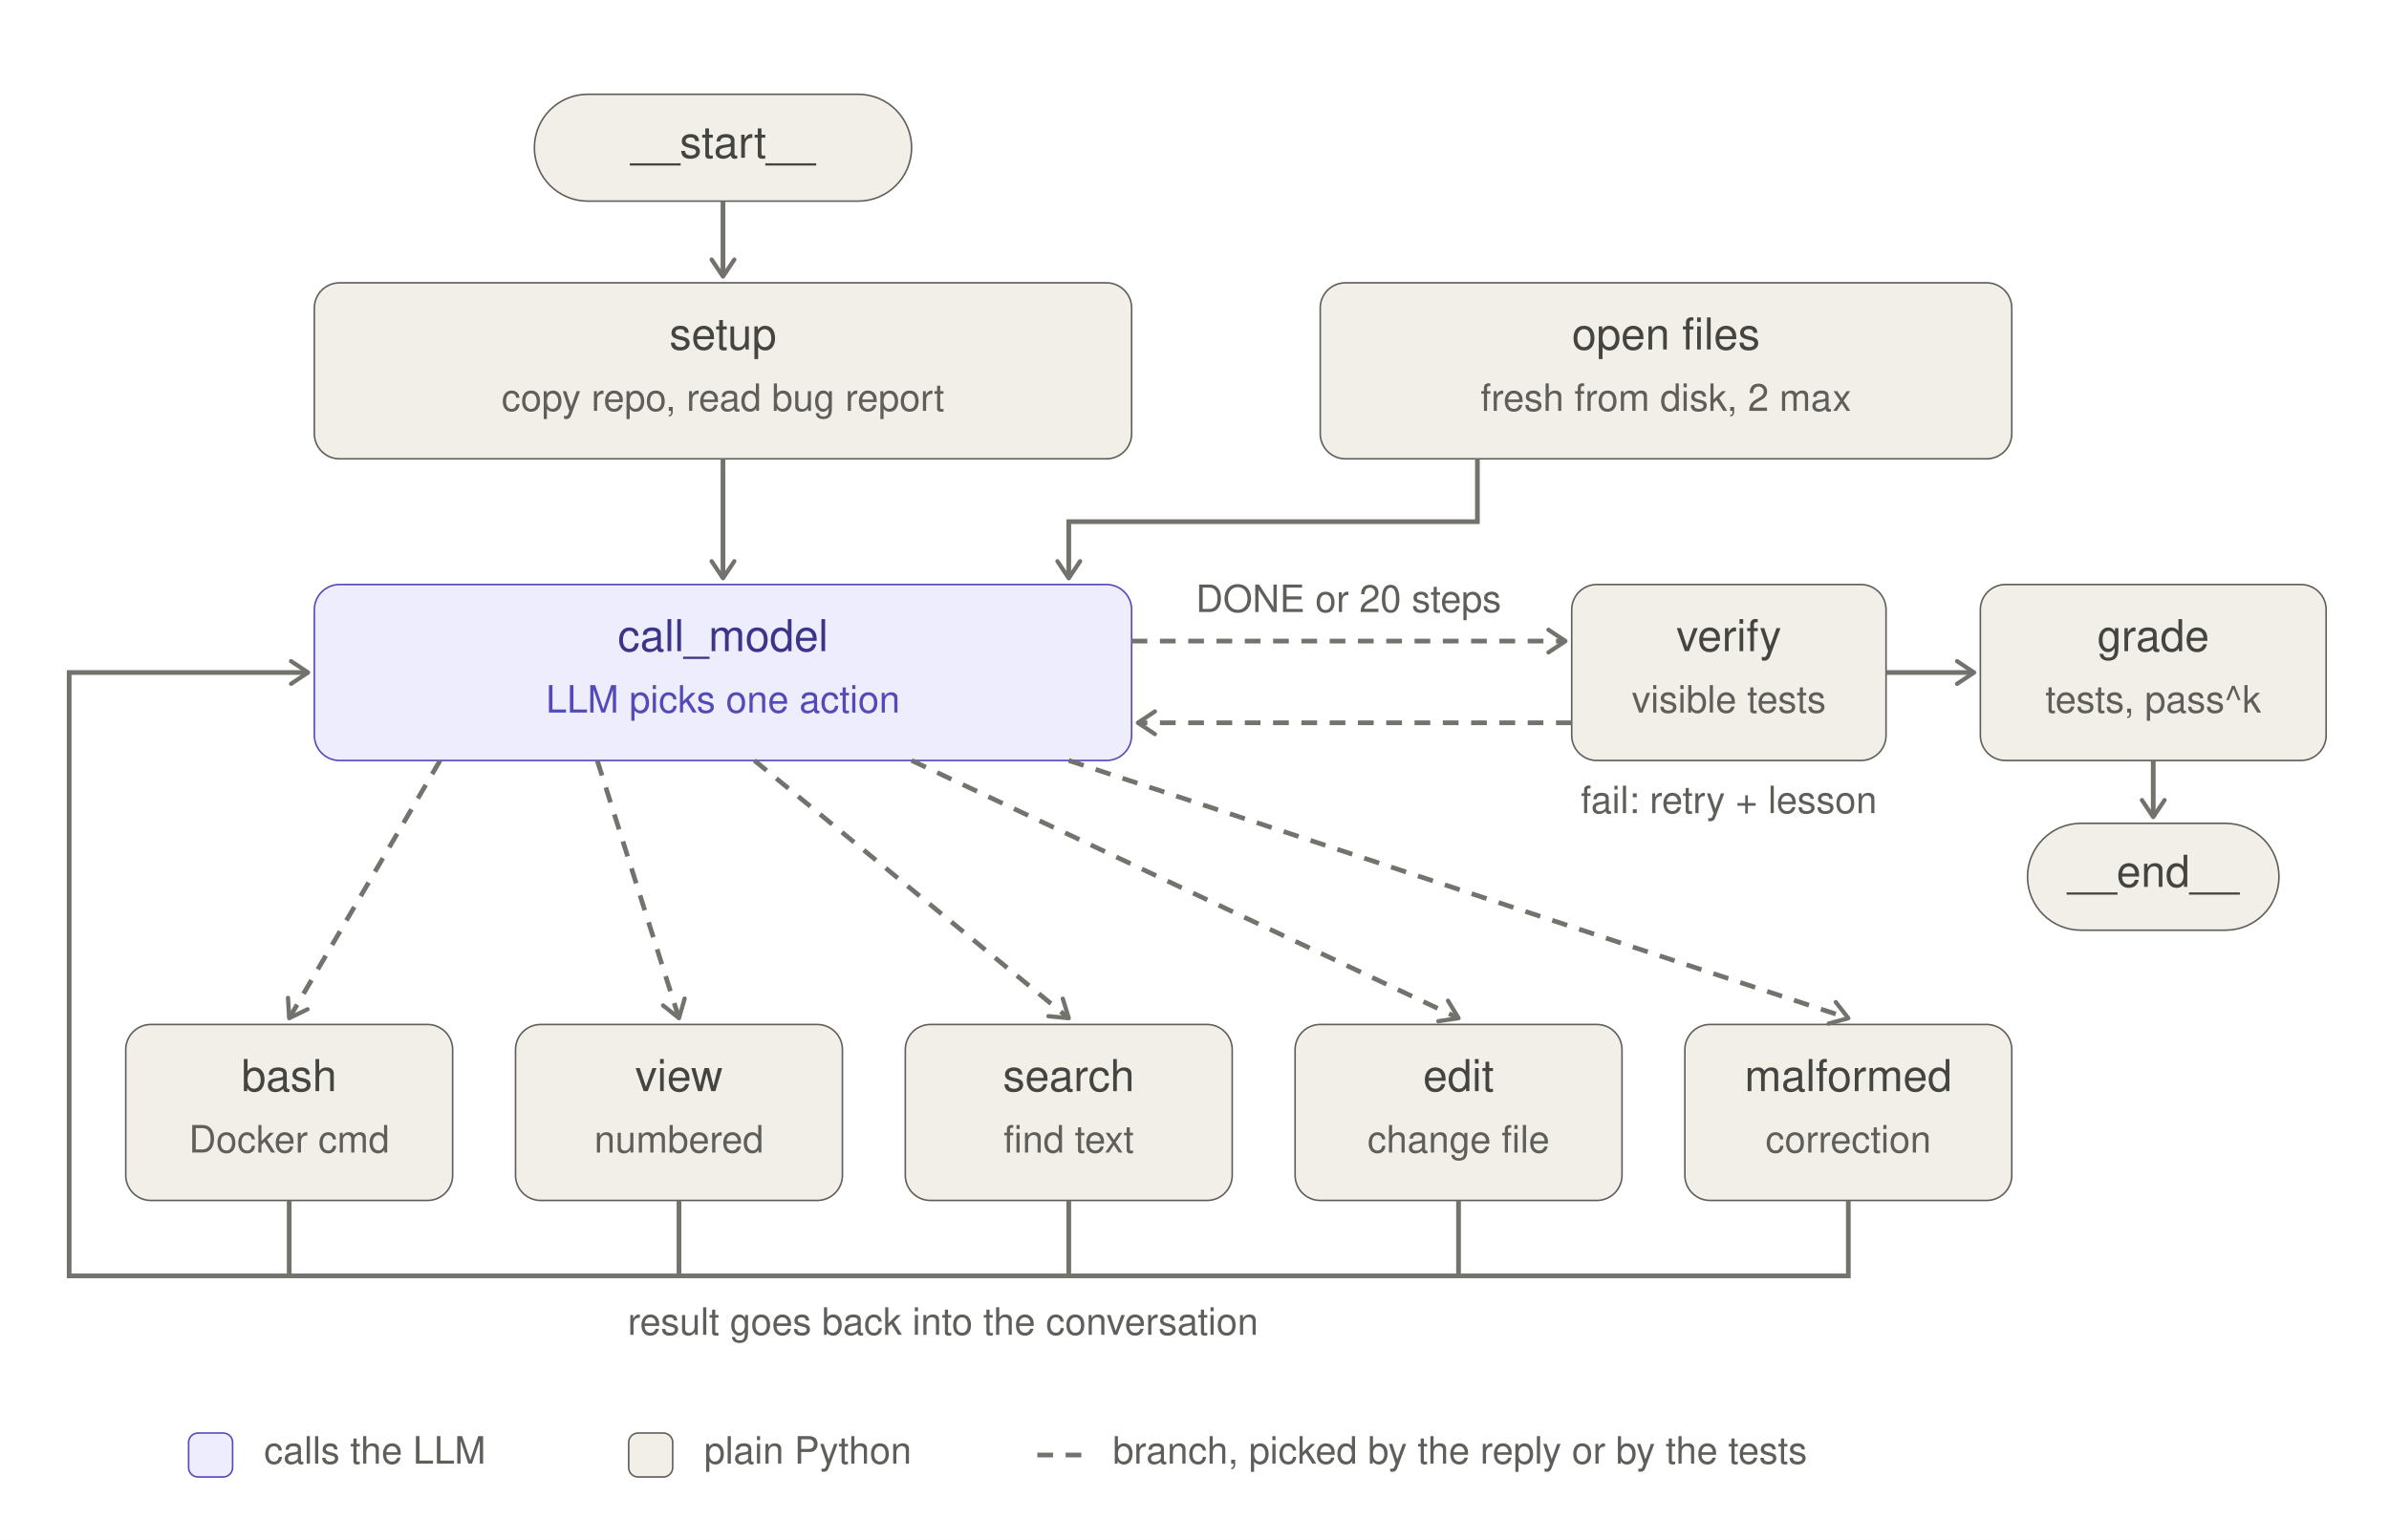
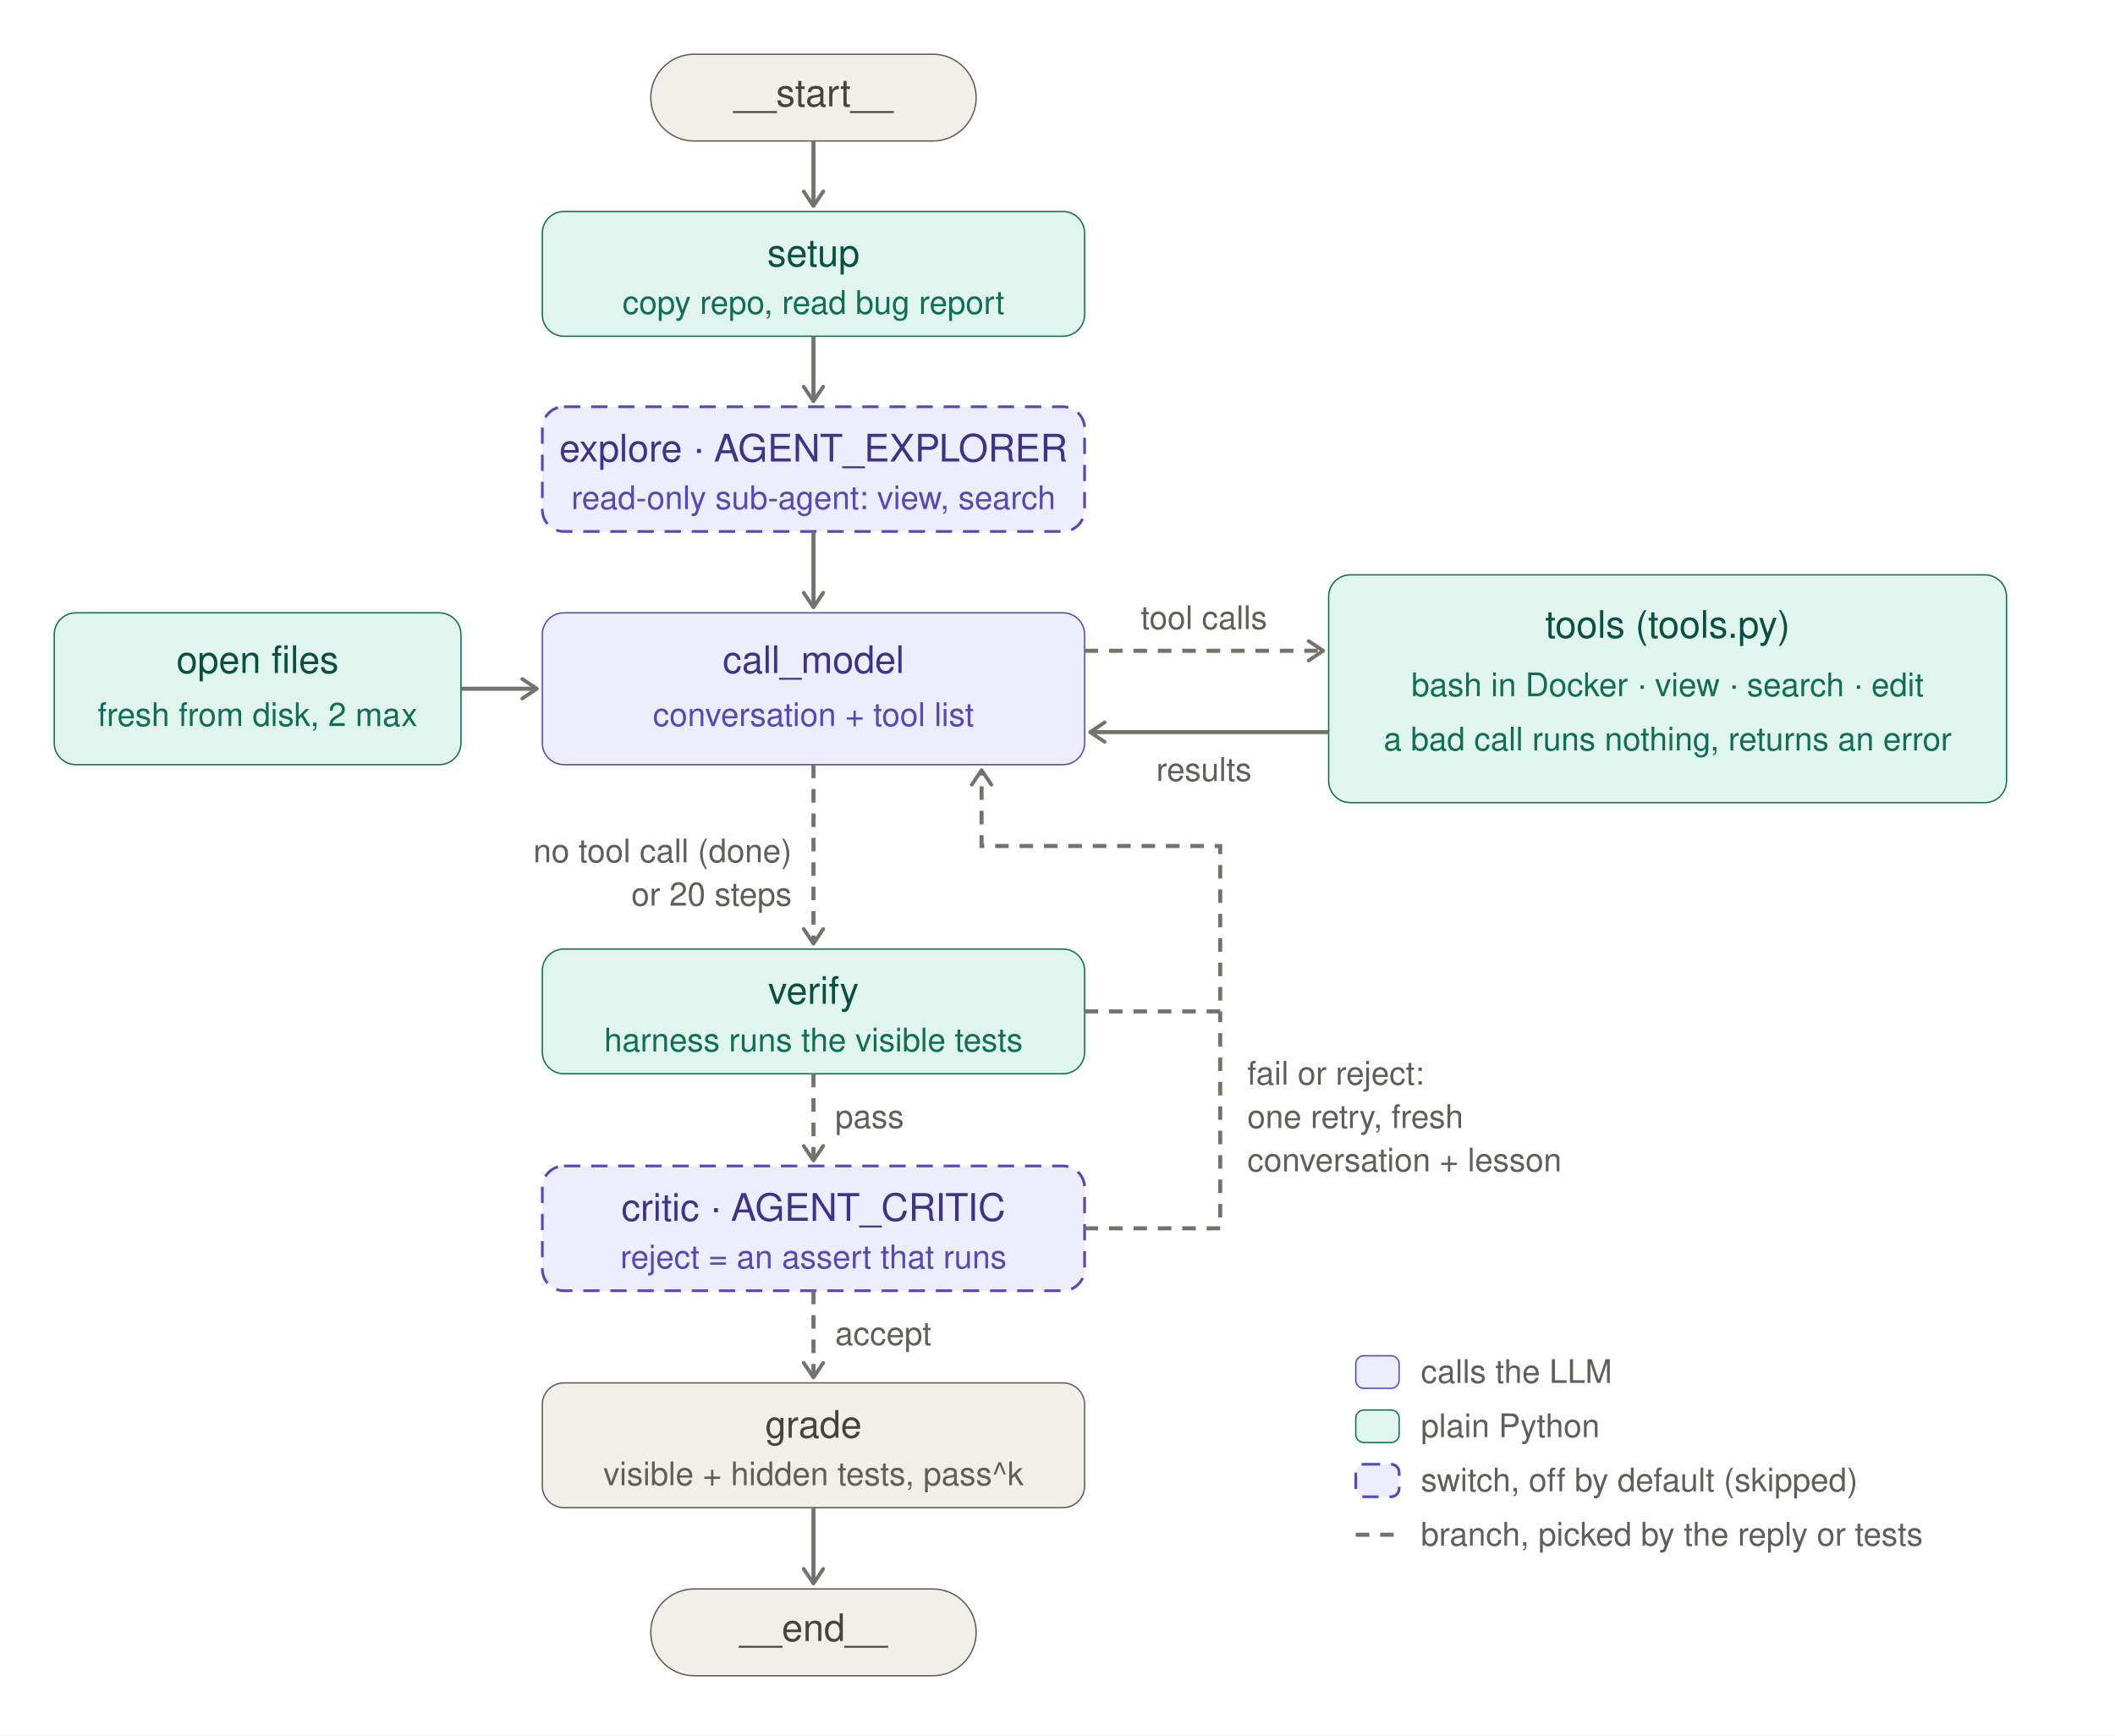
- <svg xmlns="http://www.w3.org/2000/svg" width="760" height="490" viewBox="0 0 760 490" role="img">
+ <svg xmlns="http://www.w3.org/2000/svg" width="780" height="640" viewBox="0 0 780 640" role="img">
  <style>
text{font-family:"Segoe UI",Helvetica,Arial,sans-serif}
- .ts{font-size:12px;fill:#5F5E5A}.th{font-size:14px;font-weight:500;fill:#2C2C2A}
- .arr{stroke:#73726C;stroke-width:1.5;fill:none}.dash{stroke-dasharray:5 4}
+ .ts{font-size:12px;fill:#5F5E5A}.th{font-size:14px;font-weight:500;fill:#2C2C2A}.tl{font-size:12px;fill:#5F5E5A}
+ .arr{stroke:#73726C;stroke-width:1.5;fill:none}.dash{stroke-dasharray:5 4}.opt{stroke-dasharray:6 4}
.c-purple&gt;rect,rect.c-purple{fill:#EEEDFE;stroke:#534AB7}.c-purple&gt;.th{fill:#3C3489}.c-purple&gt;.ts{fill:#534AB7}
.c-teal&gt;rect,rect.c-teal{fill:#E1F5EE;stroke:#0F6E56}.c-teal&gt;.th{fill:#085041}.c-teal&gt;.ts{fill:#0F6E56}
.c-gray&gt;rect,rect.c-gray{fill:#F1EFE8;stroke:#5F5E5A}.c-gray&gt;.th{fill:#444441}.c-gray&gt;.ts{fill:#5F5E5A}
</style>
  <defs>
    <marker id="arrow" viewBox="0 0 10 10" refX="8" refY="5" markerWidth="6" markerHeight="6" orient="auto-start-reverse">
      <path d="M2 1L8 5L2 9" fill="none" stroke="#73726C" stroke-width="1.5" stroke-linecap="round" stroke-linejoin="round" />
    </marker>
  </defs>
-   <rect width="760" height="490" fill="#FFFFFF" />
+   <rect width="780" height="640" fill="#FFFFFF" />
  <g class="c-gray">
-     <rect x="170" y="30" width="120" height="34" rx="17" stroke-width="0.5" />
-     <text class="th" x="230.0" y="47" text-anchor="middle" dominant-baseline="central">__start__</text>
+     <rect x="240" y="20" width="120" height="32" rx="16" stroke-width="0.5" />
+     <text class="th" x="300" y="36" text-anchor="middle" dominant-baseline="central">__start__</text>
+   </g>
+   <g class="c-teal">
+     <rect x="200" y="78" width="200" height="46" rx="8" stroke-width="0.5" />
+     <text class="th" x="300" y="95" text-anchor="middle" dominant-baseline="central">setup</text>
+     <text class="ts" x="300" y="113" text-anchor="middle" dominant-baseline="central">copy repo, read bug report</text>
+   </g>
+   <g class="c-purple">
+     <rect class="opt" x="200" y="150" width="200" height="46" rx="8" stroke-width="1" />
+     <text class="th" x="300" y="167" text-anchor="middle" dominant-baseline="central">explore · AGENT_EXPLORER</text>
+     <text class="ts" x="300" y="185" text-anchor="middle" dominant-baseline="central">read-only sub-agent: view, search</text>
+   </g>
+   <g class="c-purple">
+     <rect x="200" y="226" width="200" height="56" rx="8" stroke-width="0.5" />
+     <text class="th" x="300" y="245" text-anchor="middle" dominant-baseline="central">call_model</text>
+     <text class="ts" x="300" y="265" text-anchor="middle" dominant-baseline="central">conversation + tool list</text>
+   </g>
+   <g class="c-teal">
+     <rect x="20" y="226" width="150" height="56" rx="8" stroke-width="0.5" />
+     <text class="th" x="95" y="245" text-anchor="middle" dominant-baseline="central">open files</text>
+     <text class="ts" x="95" y="265" text-anchor="middle" dominant-baseline="central">fresh from disk, 2 max</text>
+   </g>
+   <g class="c-teal">
+     <rect x="490" y="212" width="250" height="84" rx="8" stroke-width="0.5" />
+     <text class="th" x="615" y="232" text-anchor="middle" dominant-baseline="central">tools (tools.py)</text>
+     <text class="ts" x="615" y="254" text-anchor="middle" dominant-baseline="central">bash in Docker · view · search · edit</text>
+     <text class="ts" x="615" y="274" text-anchor="middle" dominant-baseline="central">a bad call runs nothing, returns an error</text>
+   </g>
+   <g class="c-teal">
+     <rect x="200" y="350" width="200" height="46" rx="8" stroke-width="0.5" />
+     <text class="th" x="300" y="367" text-anchor="middle" dominant-baseline="central">verify</text>
+     <text class="ts" x="300" y="385" text-anchor="middle" dominant-baseline="central">harness runs the visible tests</text>
+   </g>
+   <g class="c-purple">
+     <rect class="opt" x="200" y="430" width="200" height="46" rx="8" stroke-width="1" />
+     <text class="th" x="300" y="447" text-anchor="middle" dominant-baseline="central">critic · AGENT_CRITIC</text>
+     <text class="ts" x="300" y="465" text-anchor="middle" dominant-baseline="central">reject = an assert that runs</text>
  </g>
  <g class="c-gray">
-     <rect x="100" y="90" width="260" height="56" rx="8" stroke-width="0.5" />
-     <text class="th" x="230.0" y="108" text-anchor="middle" dominant-baseline="central">setup</text>
-     <text class="ts" x="230.0" y="128" text-anchor="middle" dominant-baseline="central">copy repo, read bug report</text>
-   </g>
-   <g class="c-purple">
-     <rect x="100" y="186" width="260" height="56" rx="8" stroke-width="0.5" />
-     <text class="th" x="230.0" y="204" text-anchor="middle" dominant-baseline="central">call_model</text>
-     <text class="ts" x="230.0" y="224" text-anchor="middle" dominant-baseline="central">LLM picks one action</text>
+     <rect x="200" y="510" width="200" height="46" rx="8" stroke-width="0.5" />
+     <text class="th" x="300" y="527" text-anchor="middle" dominant-baseline="central">grade</text>
+     <text class="ts" x="300" y="545" text-anchor="middle" dominant-baseline="central">visible + hidden tests, pass^k</text>
  </g>
  <g class="c-gray">
-     <rect x="40" y="326" width="104" height="56" rx="8" stroke-width="0.5" />
-     <text class="th" x="92.0" y="344" text-anchor="middle" dominant-baseline="central">bash</text>
-     <text class="ts" x="92.0" y="364" text-anchor="middle" dominant-baseline="central">Docker cmd</text>
+     <rect x="240" y="586" width="120" height="32" rx="16" stroke-width="0.5" />
+     <text class="th" x="300" y="602" text-anchor="middle" dominant-baseline="central">__end__</text>
  </g>
-   <g class="c-gray">
-     <rect x="164" y="326" width="104" height="56" rx="8" stroke-width="0.5" />
-     <text class="th" x="216.0" y="344" text-anchor="middle" dominant-baseline="central">view</text>
-     <text class="ts" x="216.0" y="364" text-anchor="middle" dominant-baseline="central">numbered</text>
+   <path class="arr" d="M300 52V76" marker-end="url(#arrow)" />
+   <path class="arr" d="M300 124V148" marker-end="url(#arrow)" />
+   <path class="arr" d="M300 196V224" marker-end="url(#arrow)" />
+   <path class="arr" d="M170 254H198" marker-end="url(#arrow)" />
+   <path class="arr dash" d="M400 240H488" marker-end="url(#arrow)" />
+   <text class="tl" x="444" y="232" text-anchor="middle">tool calls</text>
+   <path class="arr" d="M490 270H402" marker-end="url(#arrow)" />
+   <text class="tl" x="444" y="288" text-anchor="middle">results</text>
+   <path class="arr dash" d="M300 282V348" marker-end="url(#arrow)" />
+   <text class="tl" x="292" y="318" text-anchor="end">no tool call (done)</text>
+   <text class="tl" x="292" y="334" text-anchor="end">or 20 steps</text>
+   <path class="arr dash" d="M300 396V428" marker-end="url(#arrow)" />
+   <text class="tl" x="308" y="416">pass</text>
+   <path class="arr dash" d="M300 476V508" marker-end="url(#arrow)" />
+   <text class="tl" x="308" y="496">accept</text>
+   <path class="arr" d="M300 556V584" marker-end="url(#arrow)" />
+   <path class="arr dash" d="M400 373H450V312H362V284" marker-end="url(#arrow)" />
+   <path class="arr dash" d="M400 453H450V373" />
+   <text class="tl" x="460" y="400">fail or reject:</text>
+   <text class="tl" x="460" y="416">one retry, fresh</text>
+   <text class="tl" x="460" y="432">conversation + lesson</text>
+   <g transform="translate(500,500)">
+     <rect class="c-purple" x="0" y="0" width="16" height="12" rx="3" stroke-width="0.5" />
+     <text class="ts" x="24" y="10">calls the LLM</text>
+     <rect class="c-teal" x="0" y="20" width="16" height="12" rx="3" stroke-width="0.5" />
+     <text class="ts" x="24" y="30">plain Python</text>
+     <rect class="c-purple opt" x="0" y="40" width="16" height="12" rx="3" stroke-width="1" />
+     <text class="ts" x="24" y="50">switch, off by default (skipped)</text>
+     <path class="arr dash" d="M0 66H16" />
+     <text class="ts" x="24" y="70">branch, picked by the reply or tests</text>
  </g>
-   <g class="c-gray">
-     <rect x="288" y="326" width="104" height="56" rx="8" stroke-width="0.5" />
-     <text class="th" x="340.0" y="344" text-anchor="middle" dominant-baseline="central">search</text>
-     <text class="ts" x="340.0" y="364" text-anchor="middle" dominant-baseline="central">find text</text>
-   </g>
-   <g class="c-gray">
-     <rect x="412" y="326" width="104" height="56" rx="8" stroke-width="0.5" />
-     <text class="th" x="464.0" y="344" text-anchor="middle" dominant-baseline="central">edit</text>
-     <text class="ts" x="464.0" y="364" text-anchor="middle" dominant-baseline="central">change file</text>
-   </g>
-   <g class="c-gray">
-     <rect x="536" y="326" width="104" height="56" rx="8" stroke-width="0.5" />
-     <text class="th" x="588.0" y="344" text-anchor="middle" dominant-baseline="central">malformed</text>
-     <text class="ts" x="588.0" y="364" text-anchor="middle" dominant-baseline="central">correction</text>
-   </g>
-   <g class="c-gray">
-     <rect x="500" y="186" width="100" height="56" rx="8" stroke-width="0.5" />
-     <text class="th" x="550.0" y="204" text-anchor="middle" dominant-baseline="central">verify</text>
-     <text class="ts" x="550.0" y="224" text-anchor="middle" dominant-baseline="central">visible tests</text>
-   </g>
-   <g class="c-gray">
-     <rect x="630" y="186" width="110" height="56" rx="8" stroke-width="0.5" />
-     <text class="th" x="685.0" y="204" text-anchor="middle" dominant-baseline="central">grade</text>
-     <text class="ts" x="685.0" y="224" text-anchor="middle" dominant-baseline="central">tests, pass^k</text>
-   </g>
-   <g class="c-gray">
-     <rect x="420" y="90" width="220" height="56" rx="8" stroke-width="0.5" />
-     <text class="th" x="530.0" y="108" text-anchor="middle" dominant-baseline="central">open files</text>
-     <text class="ts" x="530.0" y="128" text-anchor="middle" dominant-baseline="central">fresh from disk, 2 max</text>
-   </g>
-   <path d="M470 146 L470 166 L340 166 L340 184" class="arr" fill="none" marker-end="url(#arrow)" />
-   <g class="c-gray">
-     <rect x="645" y="262" width="80" height="34" rx="17" stroke-width="0.5" />
-     <text class="th" x="685.0" y="279" text-anchor="middle" dominant-baseline="central">__end__</text>
-   </g>
-   <path d="M230 64 L230 88" class="arr" fill="none" marker-end="url(#arrow)" />
-   <path d="M230 146 L230 184" class="arr" fill="none" marker-end="url(#arrow)" />
-   <path d="M140 242 L92 324" class="arr" fill="none" stroke-dasharray="5 4" marker-end="url(#arrow)" />
-   <path d="M190 242 L216 324" class="arr" fill="none" stroke-dasharray="5 4" marker-end="url(#arrow)" />
-   <path d="M240 242 L340 324" class="arr" fill="none" stroke-dasharray="5 4" marker-end="url(#arrow)" />
-   <path d="M290 242 L464 324" class="arr" fill="none" stroke-dasharray="5 4" marker-end="url(#arrow)" />
-   <path d="M340 242 L588 324" class="arr" fill="none" stroke-dasharray="5 4" marker-end="url(#arrow)" />
-   <path d="M360 204 L498 204" class="arr" fill="none" stroke-dasharray="5 4" marker-end="url(#arrow)" />
-   <text class="ts" x="429" y="192" text-anchor="middle" dominant-baseline="central">DONE or 20 steps</text>
-   <path d="M500 230 L362 230" class="arr" fill="none" stroke-dasharray="5 4" marker-end="url(#arrow)" />
-   <text class="ts" x="550" y="256" text-anchor="middle" dominant-baseline="central">fail: retry + lesson</text>
-   <path d="M600 214 L628 214" class="arr" fill="none" marker-end="url(#arrow)" />
-   <path d="M685 242 L685 260" class="arr" fill="none" marker-end="url(#arrow)" />
-   <path d="M92 382 L92 406" class="arr" fill="none" />
-   <path d="M216 382 L216 406" class="arr" fill="none" />
-   <path d="M340 382 L340 406" class="arr" fill="none" />
-   <path d="M464 382 L464 406" class="arr" fill="none" />
-   <path d="M588 382 L588 406 L22 406 L22 214 L98 214" class="arr" fill="none" marker-end="url(#arrow)" />
-   <text class="ts" x="300" y="422" text-anchor="middle" dominant-baseline="central">result goes back into the conversation</text>
-   <rect class="c-purple" x="60" y="456" width="14" height="14" rx="3" stroke-width="0.5" />
-   <text class="ts" x="84" y="463" text-anchor="start" dominant-baseline="central">calls the LLM</text>
-   <rect class="c-gray" x="200" y="456" width="14" height="14" rx="3" stroke-width="0.5" />
-   <text class="ts" x="224" y="463" text-anchor="start" dominant-baseline="central">plain Python</text>
-   <line x1="330" y1="463" x2="348" y2="463" class="arr" stroke-dasharray="5 4" />
-   <text class="ts" x="354" y="463" text-anchor="start" dominant-baseline="central">branch, picked by the reply or by the tests</text>
</svg>
